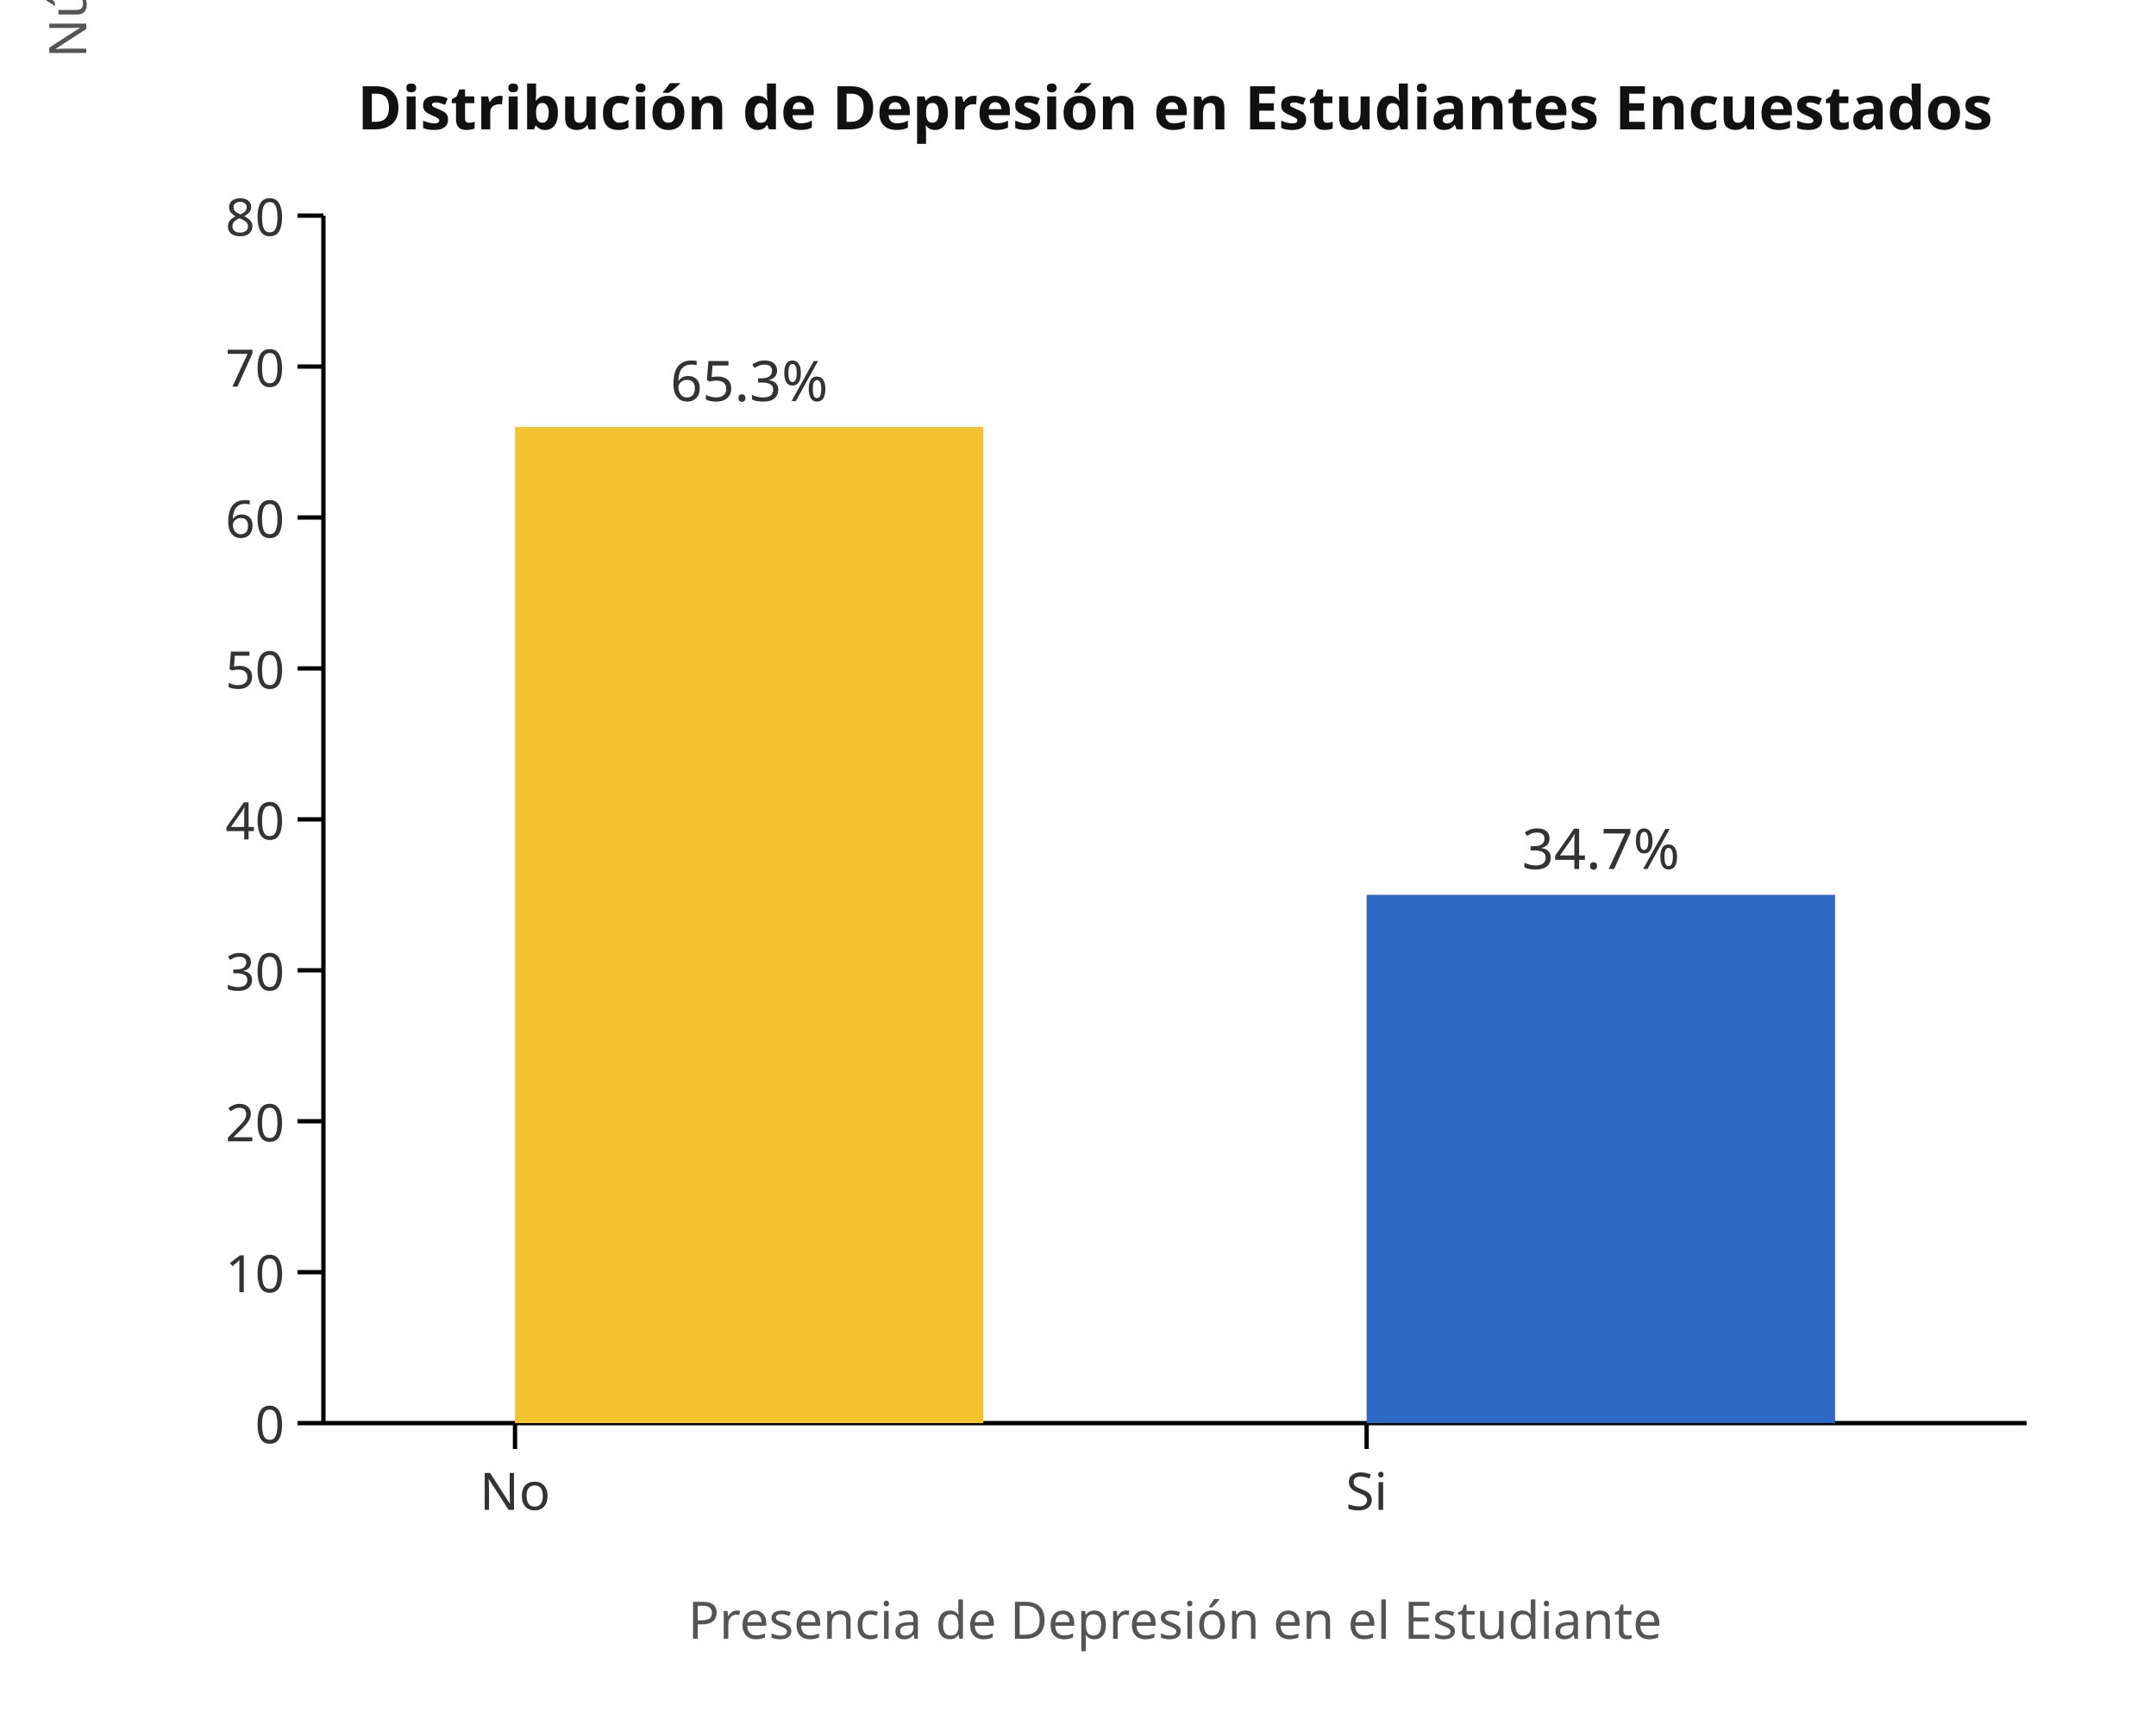
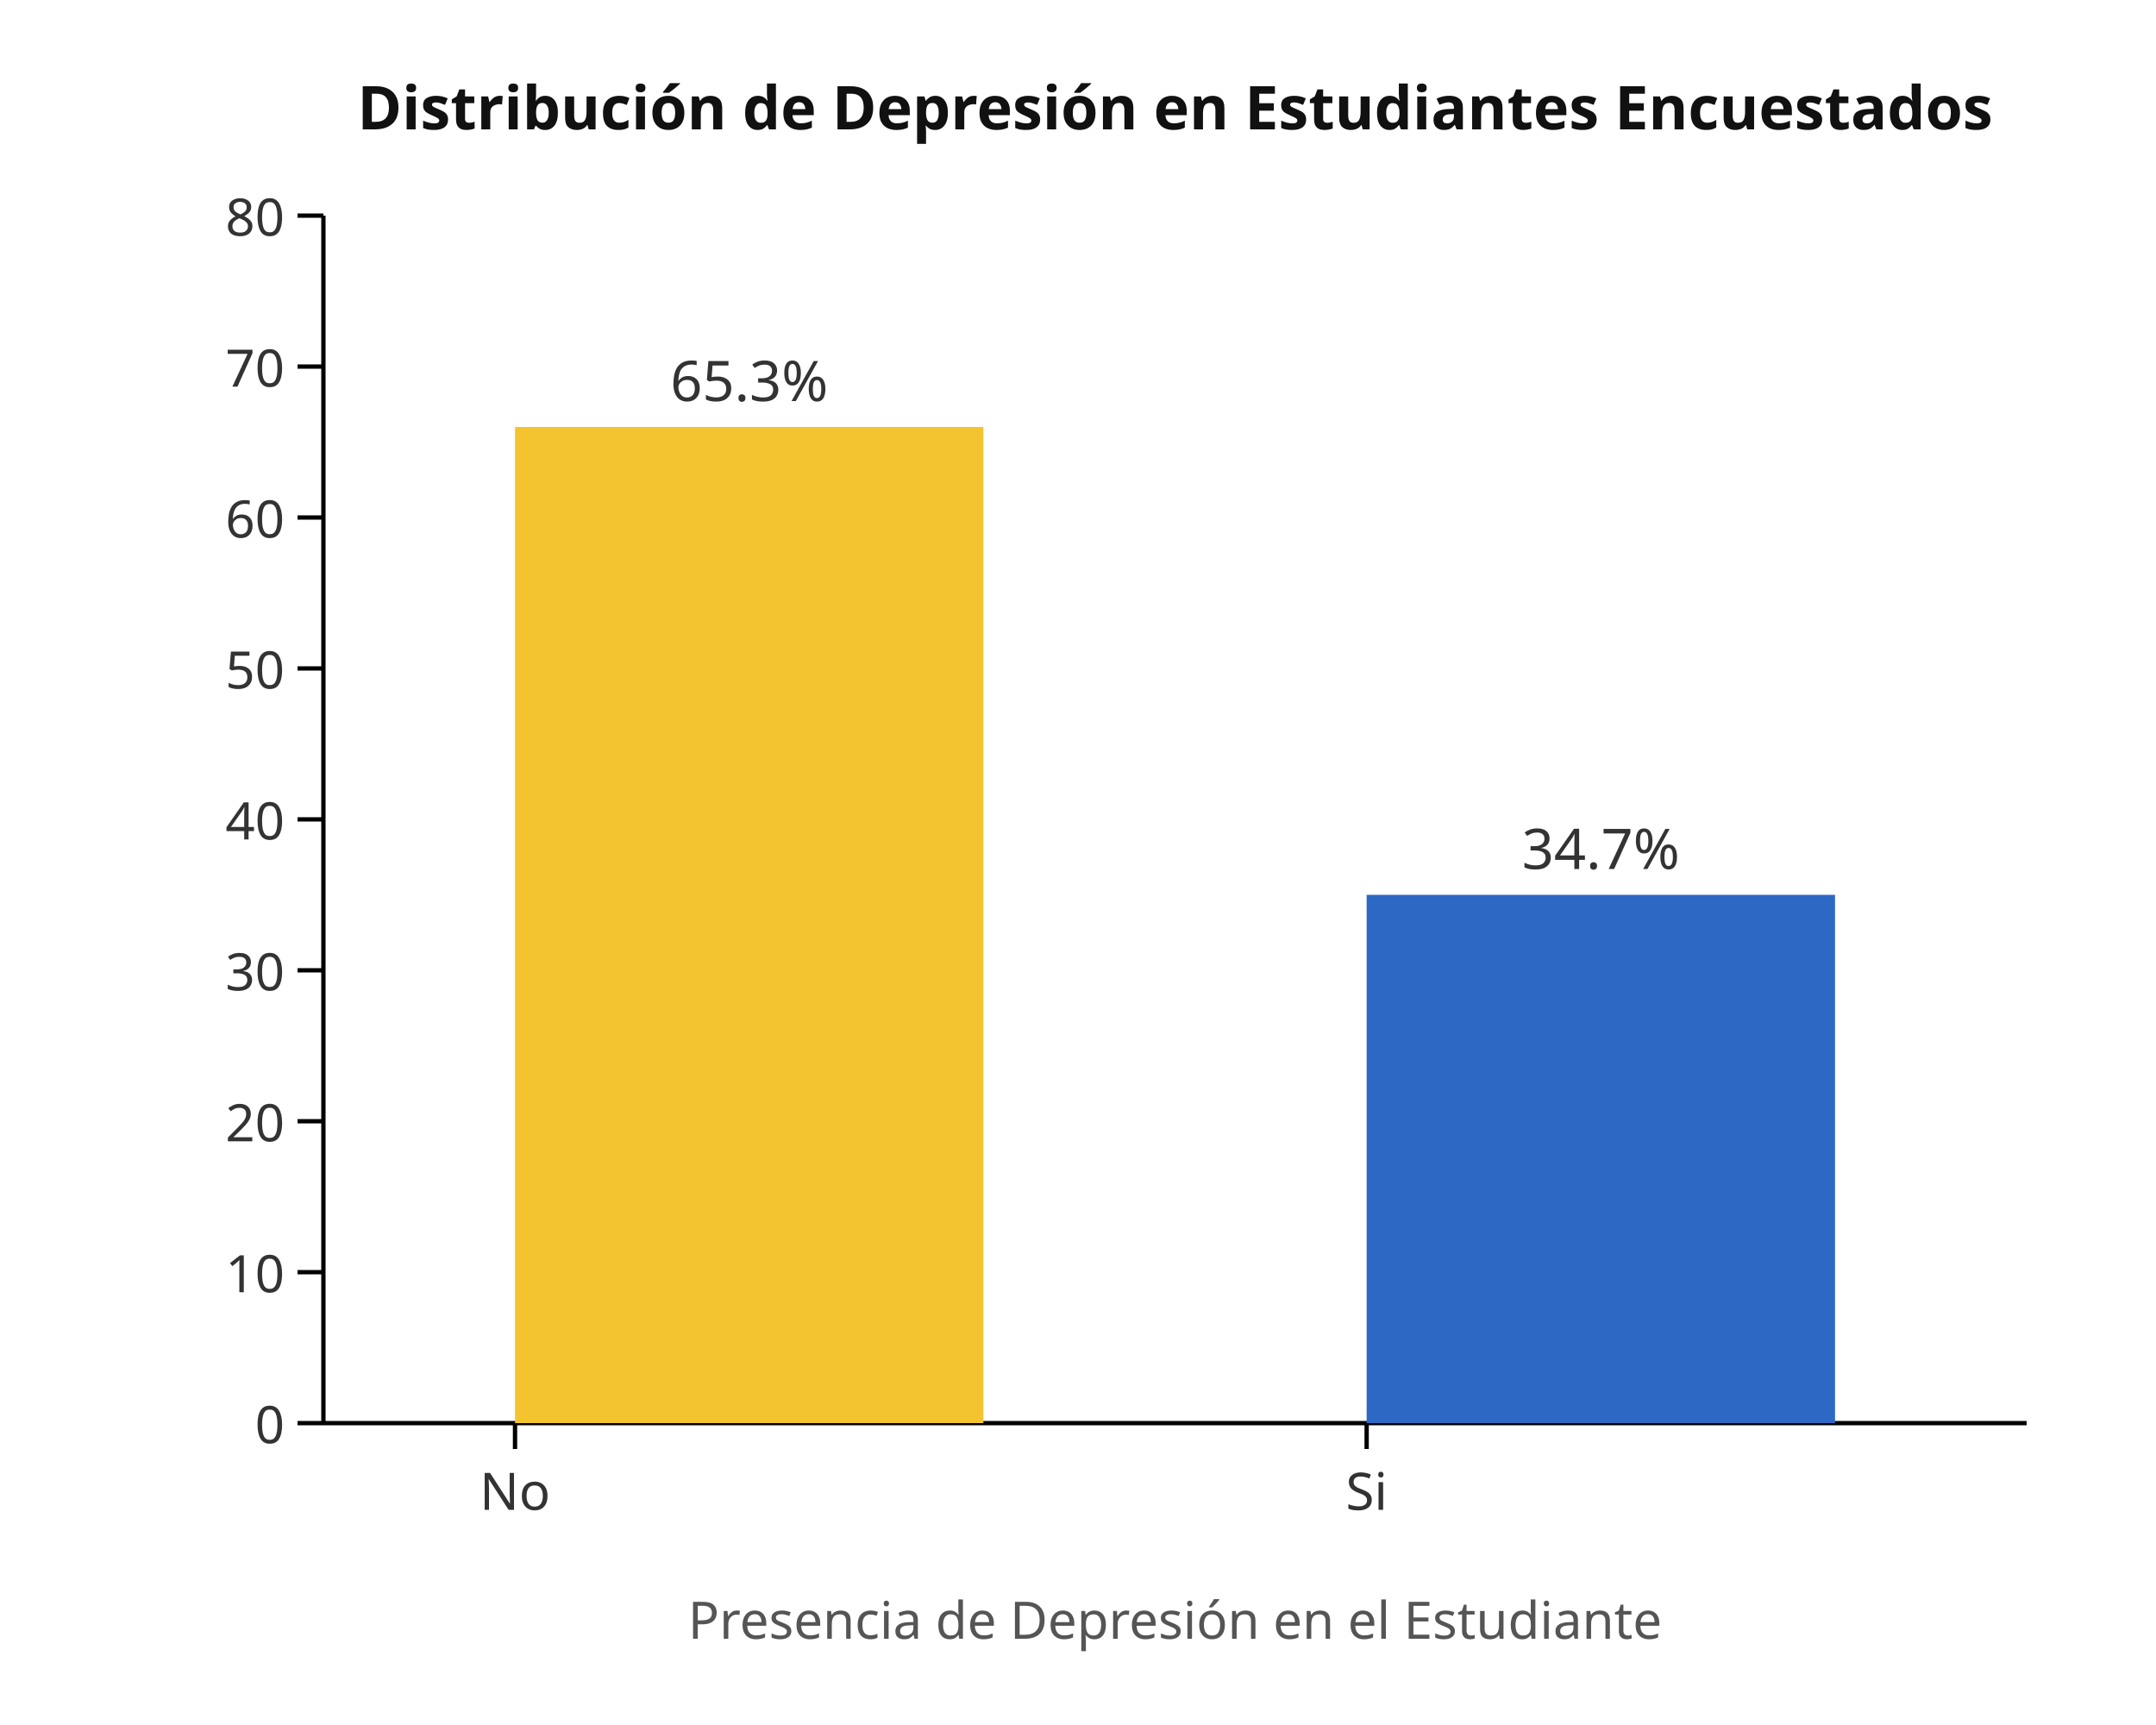
<svg xmlns="http://www.w3.org/2000/svg" width="500" height="400">
  <style>
    .tick-label { font-family: sans-serif; font-size: 12px; fill: #333; }
    .bar-label { font-family: sans-serif; font-size: 13px; fill: #333; }
    .title { font-family: sans-serif; font-size: 14px; font-weight: bold; fill: #111; }
    .axis-label { font-family: sans-serif; font-size: 12px; fill: #555; }
  </style>
  <g transform="translate(75,50)">
    <text class="title" x="197.5" y="-20" text-anchor="middle">Distribución de Depresión en Estudiantes Encuestados</text>
    <g transform="translate(0,280)">
      <g class="axis axis-bottom" transform="translate(0, 0)">
        <line class="axis-line" x1="0" y1="0" x2="395" y2="0" stroke="currentColor" stroke-width="1" />
        <g class="tick" transform="translate(44.44, 0)">
          <line class="tick-line" x1="0" y1="0" x2="0" y2="6" stroke="currentColor" stroke-width="1" />
          <text class="tick-label" x="0" y="9" text-anchor="middle" dominant-baseline="hanging" dy="0.15em">No</text>
        </g>
        <g class="tick" transform="translate(241.94, 0)">
          <line class="tick-line" x1="0" y1="0" x2="0" y2="6" stroke="currentColor" stroke-width="1" />
          <text class="tick-label" x="0" y="9" text-anchor="middle" dominant-baseline="hanging" dy="0.15em">Si</text>
        </g>
      </g>
    </g>
    <g>
      <g class="axis axis-left" transform="translate(0, 0)">
        <line class="axis-line" x1="0" y1="280" x2="0" y2="0" stroke="currentColor" stroke-width="1" />
        <g class="tick" transform="translate(0, 280)">
          <line class="tick-line" x1="-6" y1="0" x2="0" y2="0" stroke="currentColor" stroke-width="1" />
          <text class="tick-label" x="-9" y="0" text-anchor="end" dominant-baseline="central">0</text>
        </g>
        <g class="tick" transform="translate(0, 245)">
          <line class="tick-line" x1="-6" y1="0" x2="0" y2="0" stroke="currentColor" stroke-width="1" />
          <text class="tick-label" x="-9" y="0" text-anchor="end" dominant-baseline="central">10</text>
        </g>
        <g class="tick" transform="translate(0, 210)">
          <line class="tick-line" x1="-6" y1="0" x2="0" y2="0" stroke="currentColor" stroke-width="1" />
          <text class="tick-label" x="-9" y="0" text-anchor="end" dominant-baseline="central">20</text>
        </g>
        <g class="tick" transform="translate(0, 175)">
          <line class="tick-line" x1="-6" y1="0" x2="0" y2="0" stroke="currentColor" stroke-width="1" />
          <text class="tick-label" x="-9" y="0" text-anchor="end" dominant-baseline="central">30</text>
        </g>
        <g class="tick" transform="translate(0, 140)">
          <line class="tick-line" x1="-6" y1="0" x2="0" y2="0" stroke="currentColor" stroke-width="1" />
          <text class="tick-label" x="-9" y="0" text-anchor="end" dominant-baseline="central">40</text>
        </g>
        <g class="tick" transform="translate(0, 105)">
          <line class="tick-line" x1="-6" y1="0" x2="0" y2="0" stroke="currentColor" stroke-width="1" />
          <text class="tick-label" x="-9" y="0" text-anchor="end" dominant-baseline="central">50</text>
        </g>
        <g class="tick" transform="translate(0, 70)">
          <line class="tick-line" x1="-6" y1="0" x2="0" y2="0" stroke="currentColor" stroke-width="1" />
          <text class="tick-label" x="-9" y="0" text-anchor="end" dominant-baseline="central">60</text>
        </g>
        <g class="tick" transform="translate(0, 35)">
          <line class="tick-line" x1="-6" y1="0" x2="0" y2="0" stroke="currentColor" stroke-width="1" />
          <text class="tick-label" x="-9" y="0" text-anchor="end" dominant-baseline="central">70</text>
        </g>
        <g class="tick" transform="translate(0, 0)">
          <line class="tick-line" x1="-6" y1="0" x2="0" y2="0" stroke="currentColor" stroke-width="1" />
          <text class="tick-label" x="-9" y="0" text-anchor="end" dominant-baseline="central">80</text>
        </g>
      </g>
    </g>
    <rect x="44.437" y="49.0" width="108.625" height="231.0" fill="#F4C430" />
    <text class="bar-label" text-anchor="middle" x="98.75" y="43.0">65.3%</text>
    <rect x="241.938" y="157.5" width="108.625" height="122.5" fill="#2D68C4" />
    <text class="bar-label" text-anchor="middle" x="296.25" y="151.5">34.7%</text>
    <text class="axis-label" text-anchor="middle" x="197.5" y="330">Presencia de Depresión en el Estudiante</text>
-     <text class="axis-label" text-anchor="middle" transform="rotate(-90)" x="140.0" y="-55">Número de Estudiantes Encuestados</text>
  </g>
</svg>
